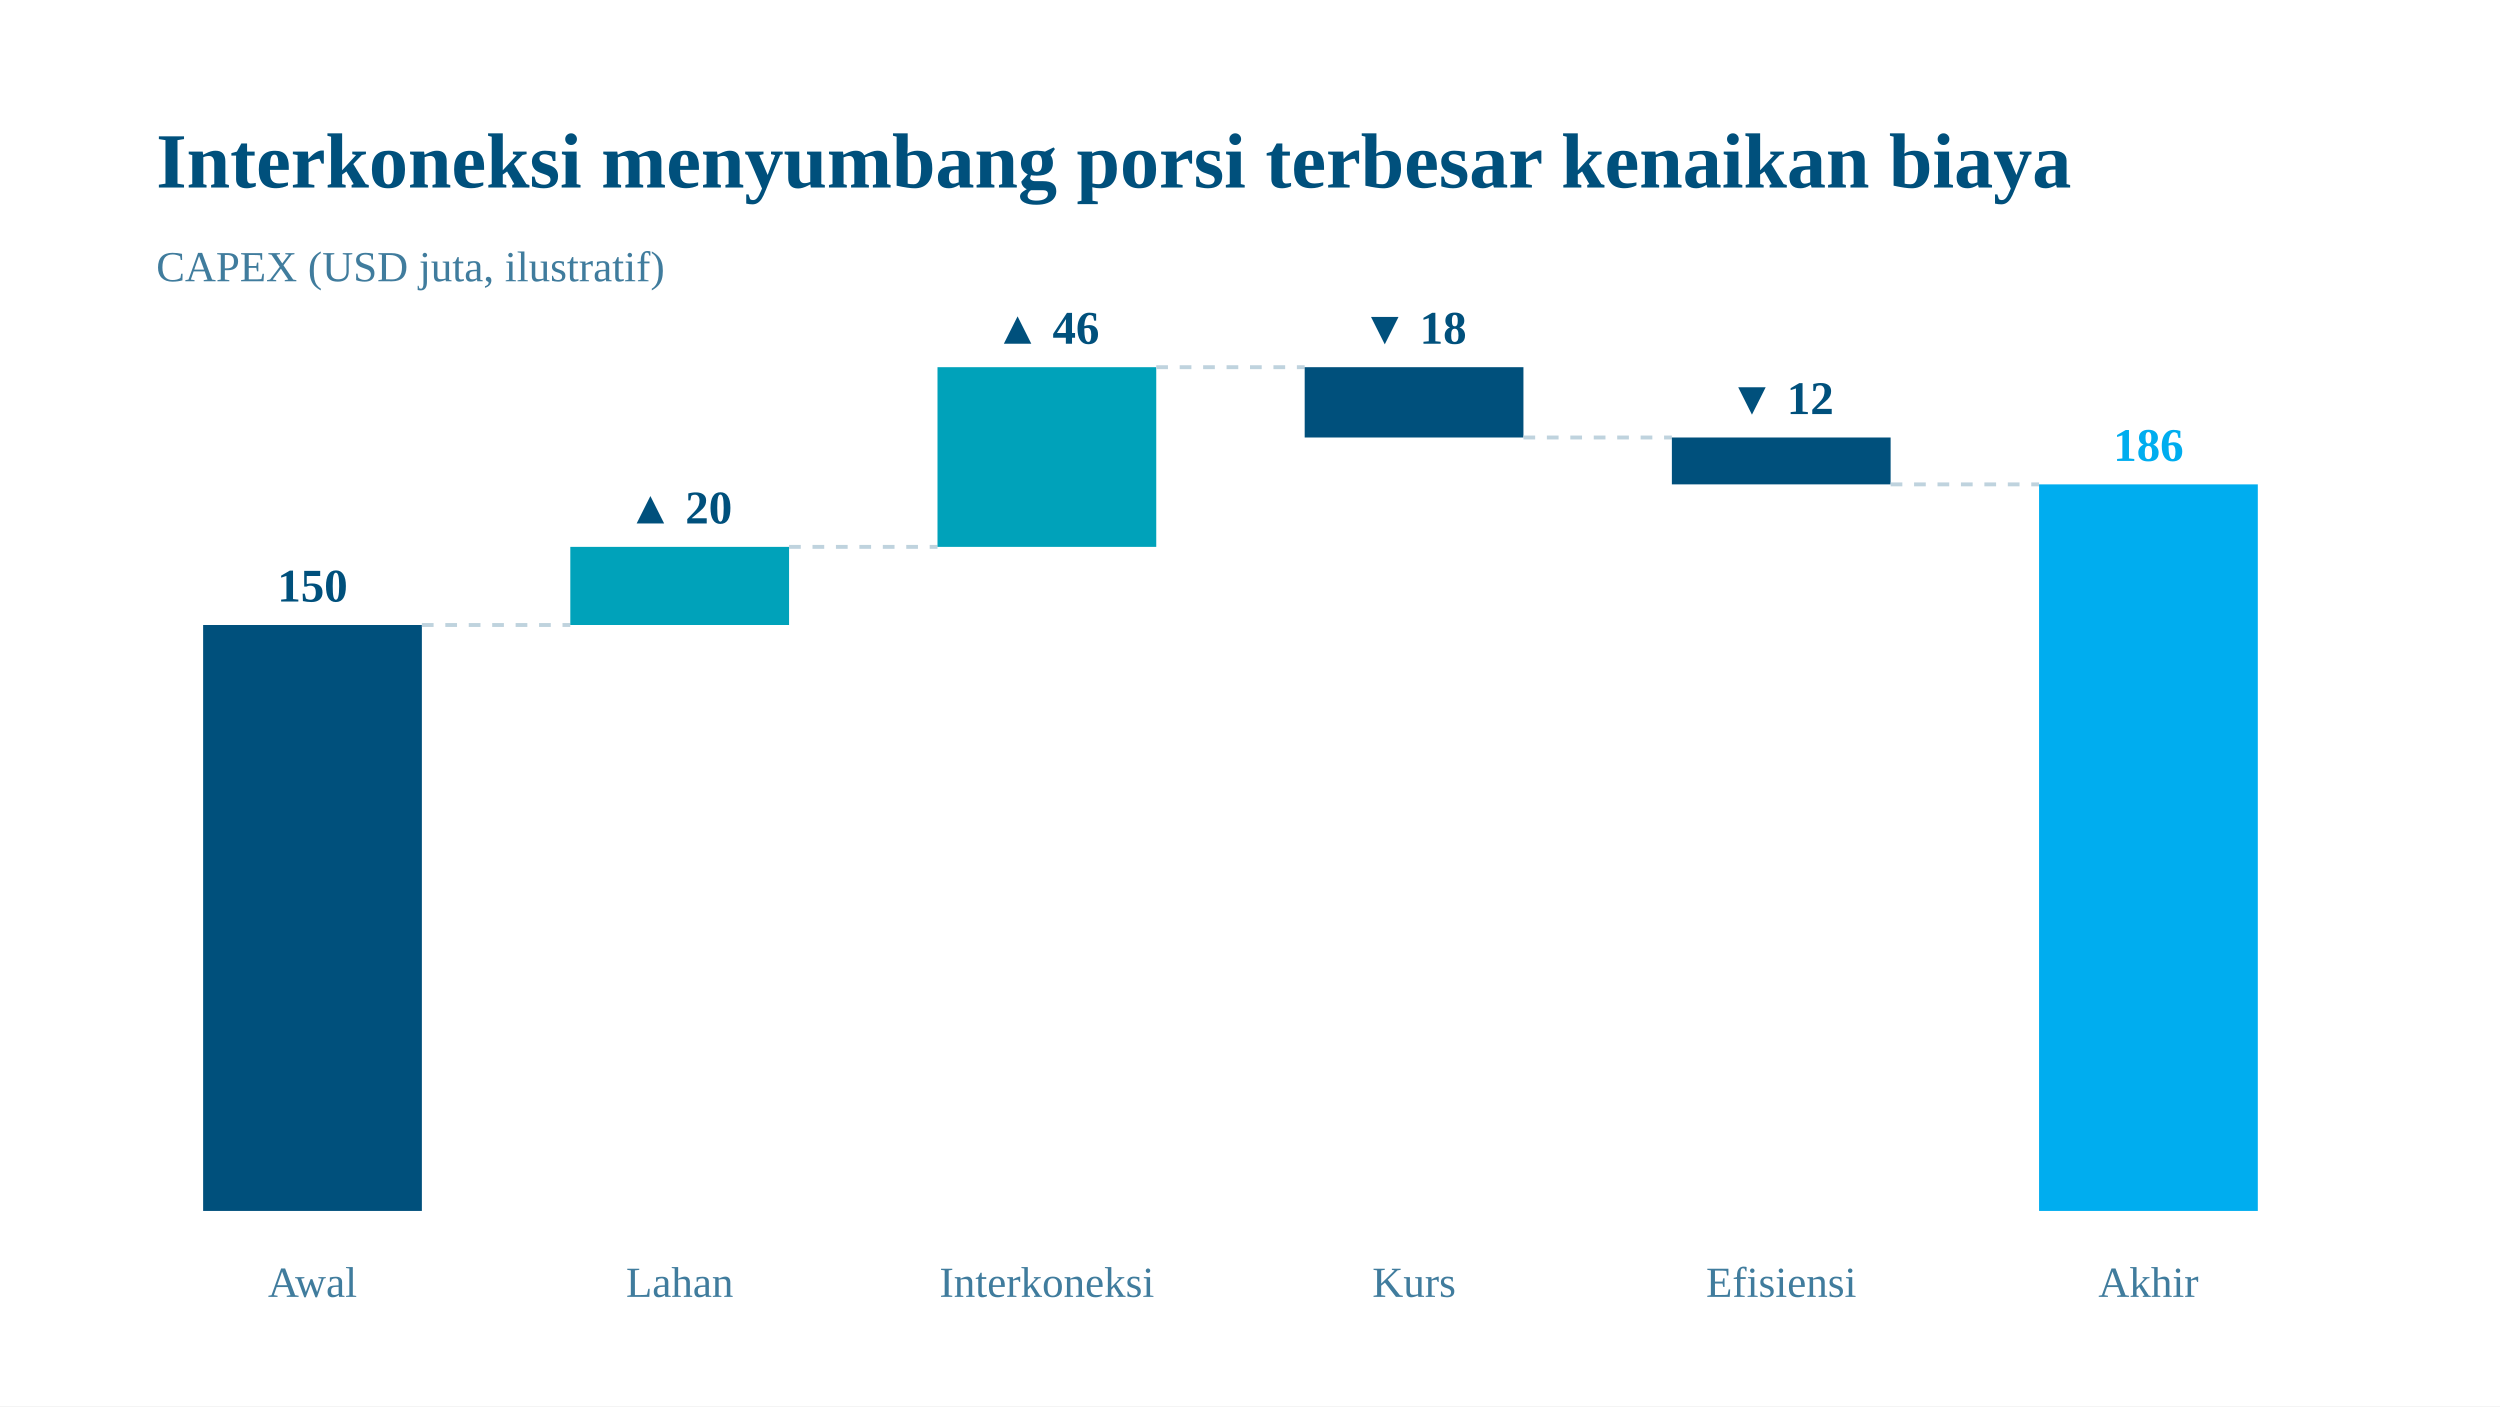
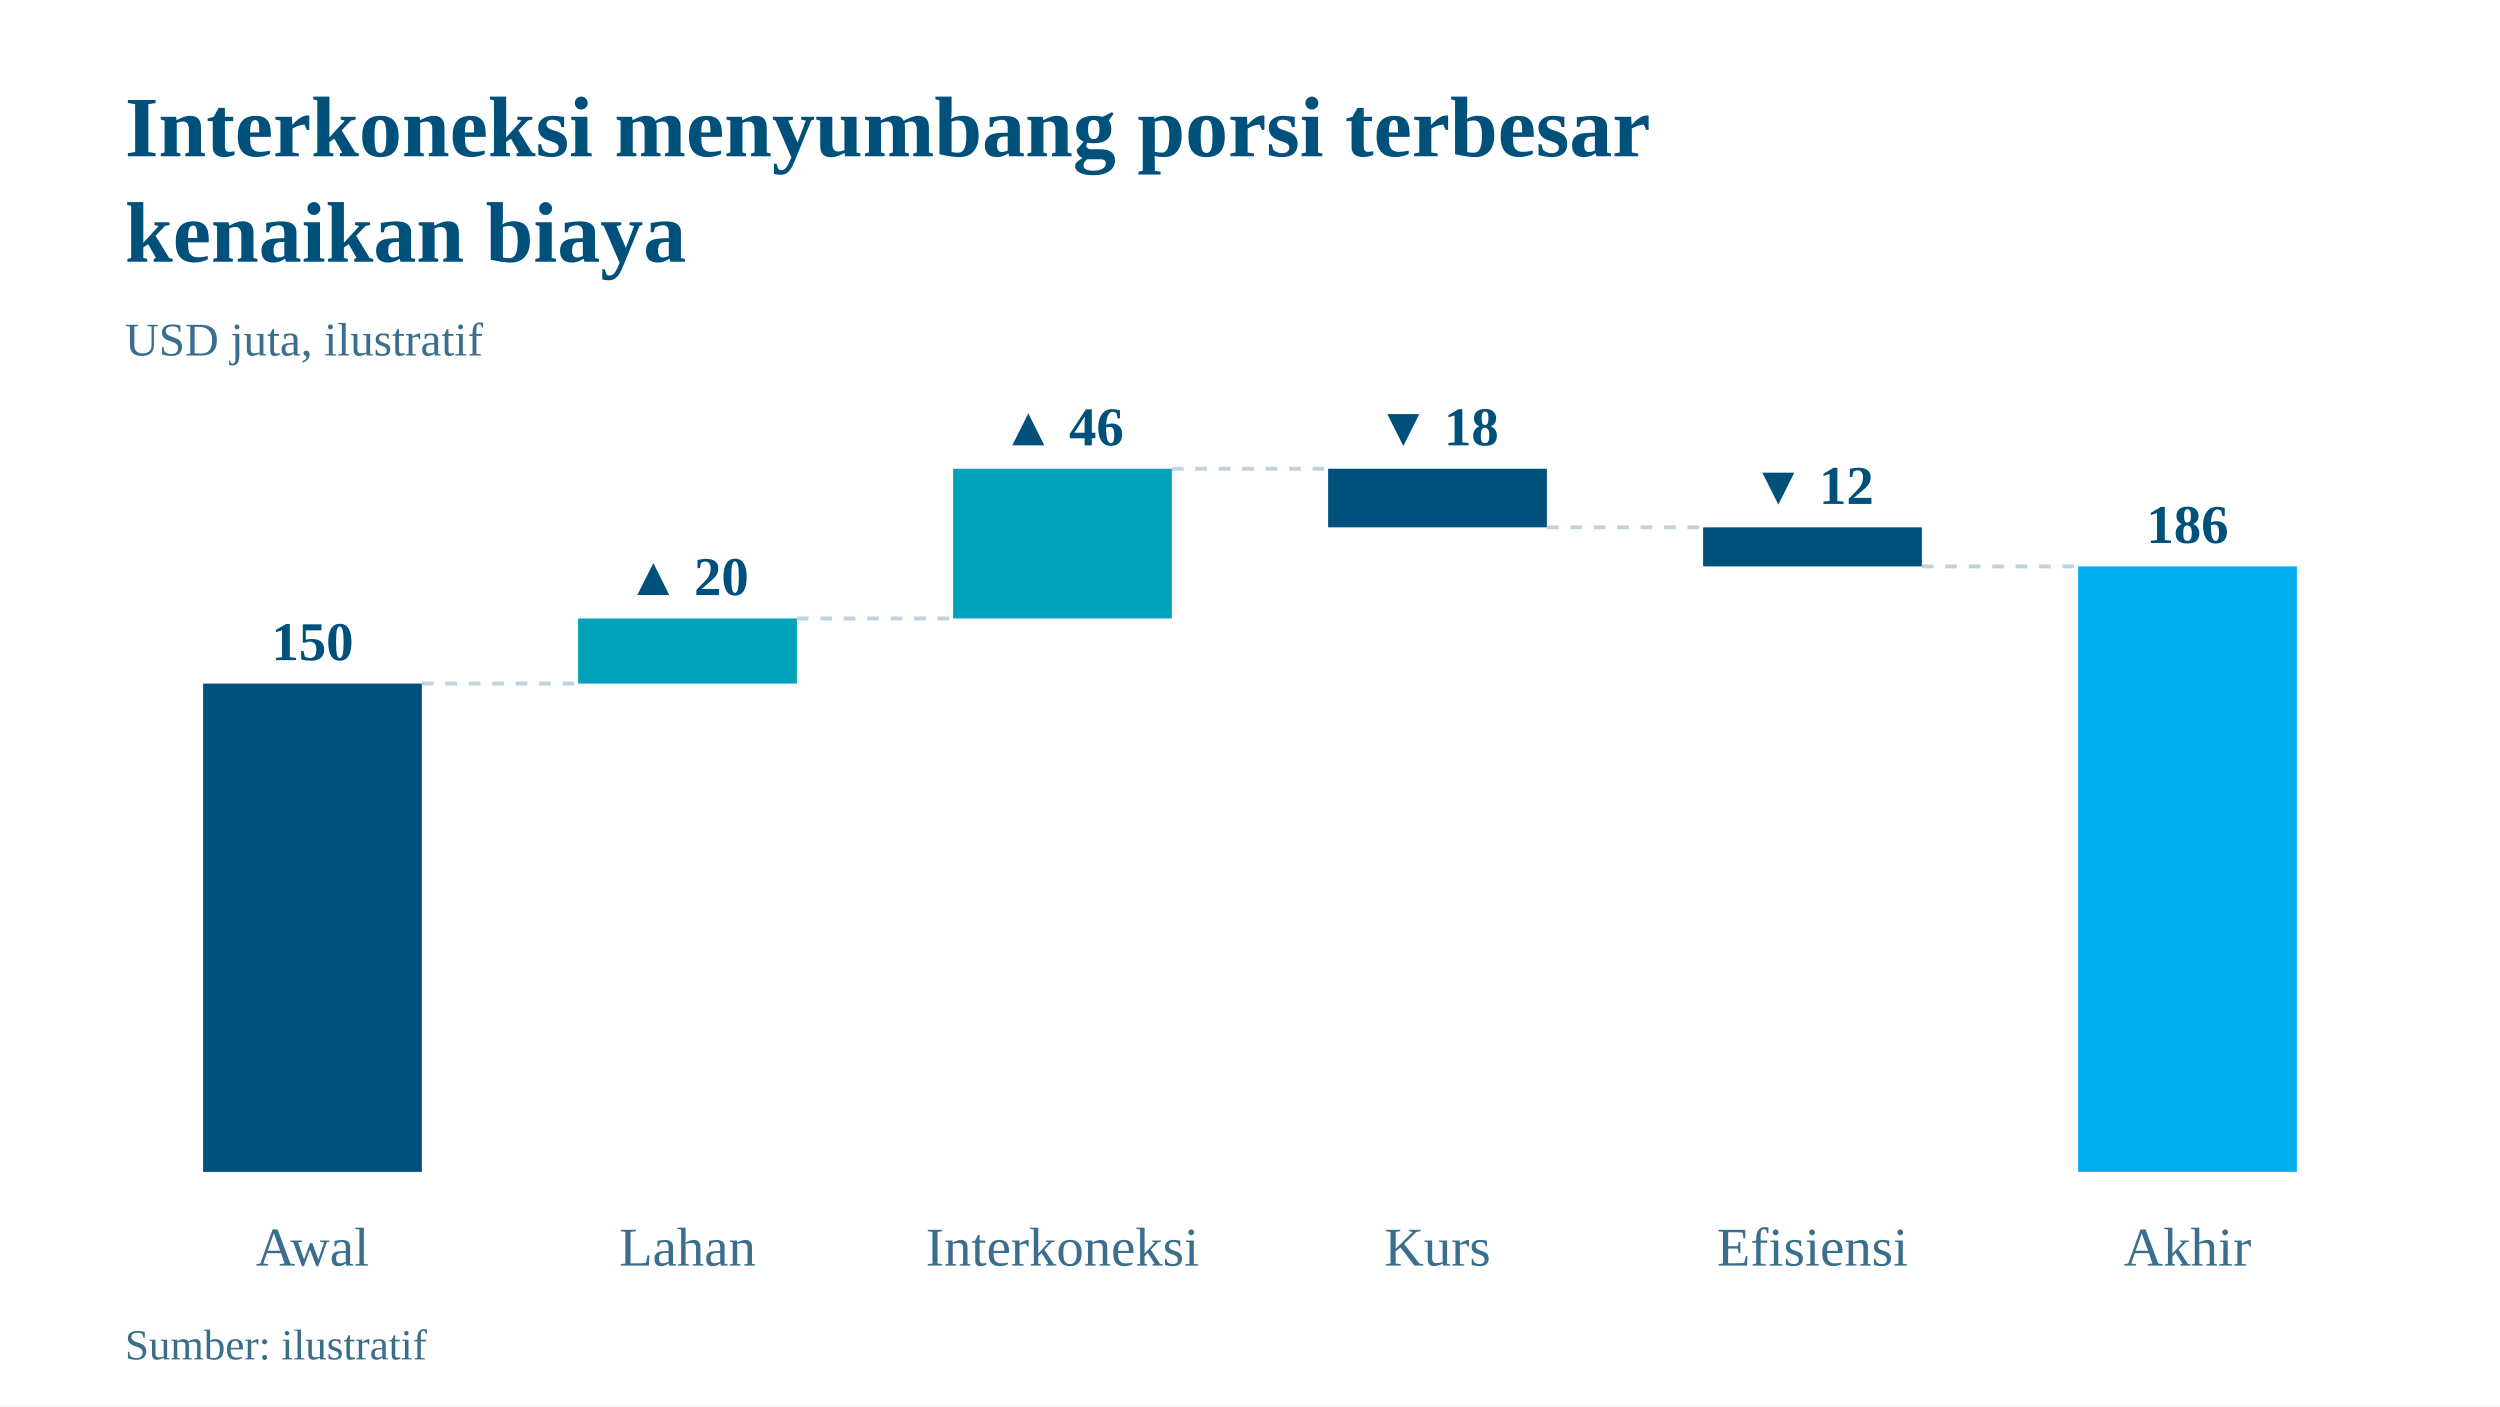
<svg xmlns="http://www.w3.org/2000/svg" viewBox="0 0 640 360" preserveAspectRatio="xMidYMid slice" aria-hidden="true">
  <defs>
    <linearGradient id="P0_E" x1="0" x2="1">
      <stop offset="0" stop-color="#FFF100" />
      <stop offset=".22" stop-color="#B9DE41" />
      <stop offset=".52" stop-color="#00A2BA" />
      <stop offset=".76" stop-color="#00ADEF" />
      <stop offset="1" stop-color="#005F89" />
    </linearGradient>
    <linearGradient id="P0_V" x1="0" y1="0" x2="0" y2="1">
      <stop offset="0" stop-color="#00BCC0" />
      <stop offset=".5" stop-color="#94DA63" />
      <stop offset="1" stop-color="#FFF100" />
    </linearGradient>
    <linearGradient id="P0_B" x1="0" x2="1">
      <stop offset="0" stop-color="#00ADEF" />
      <stop offset=".55" stop-color="#0087BE" />
      <stop offset="1" stop-color="#005F89" />
    </linearGradient>
    <linearGradient id="P0_N" x1="0" y1="0" x2=".4" y2="1">
      <stop offset="0" stop-color="#00618F" />
      <stop offset=".6" stop-color="#00507C" />
      <stop offset="1" stop-color="#004367" />
    </linearGradient>
    <linearGradient id="P0_C" x1="0" y1="1" x2="1" y2="0">
      <stop offset="0" stop-color="#009FDC" />
      <stop offset=".5" stop-color="#0073A3" />
      <stop offset="1" stop-color="#00567E" />
    </linearGradient>
    <linearGradient id="P0_S" x1="0" y1="0" x2="0" y2="1">
      <stop offset="0" stop-color="#005F89" />
      <stop offset=".55" stop-color="#00A2BA" />
      <stop offset=".85" stop-color="#B9DE41" />
      <stop offset="1" stop-color="#FFF100" />
    </linearGradient>
  </defs>
  <rect width="640" height="360" fill="#fff" />
-   <text x="40" y="48" font-size="20" font-weight="700" fill="#00507C">Interkoneksi menyumbang porsi terbesar kenaikan biaya</text>
-   <text x="40" y="72" font-size="11" font-weight="400" fill="#407C9D">CAPEX (USD juta, ilustratif)</text>
-   <rect class="a-grow" style="--d:0.2s" x="52" y="160" width="56" height="150" fill="#00507C" />
-   <text x="80" y="154" font-size="12" font-weight="700" fill="#00507C" text-anchor="middle">150</text>
-   <text x="80" y="332" font-size="11" font-weight="400" fill="#407C9D" text-anchor="middle">Awal</text>
-   <line x1="108" y1="160" x2="146" y2="160" stroke="#BFD3DE" stroke-dasharray="3 3" />
-   <rect class="a-grow" style="--d:0.5s" x="146" y="140" width="56" height="20" fill="#00A2BA" />
-   <text x="174" y="134" font-size="12" font-weight="700" fill="#00507C" text-anchor="middle">▲ 20</text>
-   <text x="174" y="332" font-size="11" font-weight="400" fill="#407C9D" text-anchor="middle">Lahan</text>
-   <line x1="202" y1="140" x2="240" y2="140" stroke="#BFD3DE" stroke-dasharray="3 3" />
-   <rect class="a-grow" style="--d:0.8s" x="240" y="94" width="56" height="46" fill="#00A2BA" />
-   <text x="268" y="88" font-size="12" font-weight="700" fill="#00507C" text-anchor="middle">▲ 46</text>
-   <text x="268" y="332" font-size="11" font-weight="400" fill="#407C9D" text-anchor="middle">Interkoneksi</text>
-   <line x1="296" y1="94" x2="334" y2="94" stroke="#BFD3DE" stroke-dasharray="3 3" />
-   <rect class="a-grow" style="--d:1.1s" x="334" y="94" width="56" height="18" fill="#00507C" />
-   <text x="362" y="88" font-size="12" font-weight="700" fill="#00507C" text-anchor="middle">▼ 18</text>
-   <text x="362" y="332" font-size="11" font-weight="400" fill="#407C9D" text-anchor="middle">Kurs</text>
-   <line x1="390" y1="112" x2="428" y2="112" stroke="#BFD3DE" stroke-dasharray="3 3" />
-   <rect class="a-grow" style="--d:1.4s" x="428" y="112" width="56" height="12" fill="#00507C" />
-   <text x="456" y="106" font-size="12" font-weight="700" fill="#00507C" text-anchor="middle">▼ 12</text>
-   <text x="456" y="332" font-size="11" font-weight="400" fill="#407C9D" text-anchor="middle">Efisiensi</text>
-   <line x1="484" y1="124" x2="522" y2="124" stroke="#BFD3DE" stroke-dasharray="3 3" />
-   <rect class="a-grow" style="--d:1.7s" x="522" y="124" width="56" height="186" fill="#00ADEF" />
-   <text x="550" y="118" font-size="12" font-weight="700" fill="#00ADEF" text-anchor="middle">186</text>
-   <text x="550" y="332" font-size="11" font-weight="400" fill="#407C9D" text-anchor="middle">Akhir</text>
+   <text x="32" y="40" font-size="22" font-weight="700" fill="#00507C">Interkoneksi menyumbang porsi terbesar</text>
+   <text x="32" y="67" font-size="22" font-weight="700" fill="#00507C">kenaikan biaya</text>
+   <text x="32" y="91" font-size="12" font-weight="400" fill="#3A6E8C">USD juta, ilustratif</text>
+   <rect class="a-grow" style="--d:0.2s" x="52" y="175" width="56" height="125" fill="#00507C" />
+   <text x="80" y="169" font-size="14" font-weight="700" fill="#00507C" text-anchor="middle">150</text>
+   <text x="80" y="324" font-size="14" font-weight="400" fill="#3A6E8C" text-anchor="middle">Awal</text>
+   <line x1="108" y1="175" x2="148" y2="175" stroke="#BFD3DE" stroke-dasharray="3 3" />
+   <rect class="a-grow" style="--d:0.5s" x="148" y="158.333" width="56" height="16.667" fill="#00A2BA" />
+   <text x="176" y="152.333" font-size="14" font-weight="700" fill="#00507C" text-anchor="middle">▲ 20</text>
+   <text x="176" y="324" font-size="14" font-weight="400" fill="#3A6E8C" text-anchor="middle">Lahan</text>
+   <line x1="204" y1="158.333" x2="244" y2="158.333" stroke="#BFD3DE" stroke-dasharray="3 3" />
+   <rect class="a-grow" style="--d:0.8s" x="244" y="120" width="56" height="38.333" fill="#00A2BA" />
+   <text x="272" y="114" font-size="14" font-weight="700" fill="#00507C" text-anchor="middle">▲ 46</text>
+   <text x="272" y="324" font-size="14" font-weight="400" fill="#3A6E8C" text-anchor="middle">Interkoneksi</text>
+   <line x1="300" y1="120" x2="340" y2="120" stroke="#BFD3DE" stroke-dasharray="3 3" />
+   <rect class="a-grow" style="--d:1.1s" x="340" y="120" width="56" height="15" fill="#00507C" />
+   <text x="368" y="114" font-size="14" font-weight="700" fill="#00507C" text-anchor="middle">▼ 18</text>
+   <text x="368" y="324" font-size="14" font-weight="400" fill="#3A6E8C" text-anchor="middle">Kurs</text>
+   <line x1="396" y1="135" x2="436" y2="135" stroke="#BFD3DE" stroke-dasharray="3 3" />
+   <rect class="a-grow" style="--d:1.4s" x="436" y="135" width="56" height="10" fill="#00507C" />
+   <text x="464" y="129" font-size="14" font-weight="700" fill="#00507C" text-anchor="middle">▼ 12</text>
+   <text x="464" y="324" font-size="14" font-weight="400" fill="#3A6E8C" text-anchor="middle">Efisiensi</text>
+   <line x1="492" y1="145" x2="532" y2="145" stroke="#BFD3DE" stroke-dasharray="3 3" />
+   <rect class="a-grow" style="--d:1.7s" x="532" y="145" width="56" height="155" fill="#00ADEF" />
+   <text x="560" y="139" font-size="14" font-weight="700" fill="#00507C" text-anchor="middle">186</text>
+   <text x="560" y="324" font-size="14" font-weight="400" fill="#3A6E8C" text-anchor="middle">Akhir</text>
+   <text x="32" y="348" font-size="11" font-weight="400" fill="#3A6E8C">Sumber: ilustratif</text>
</svg>
